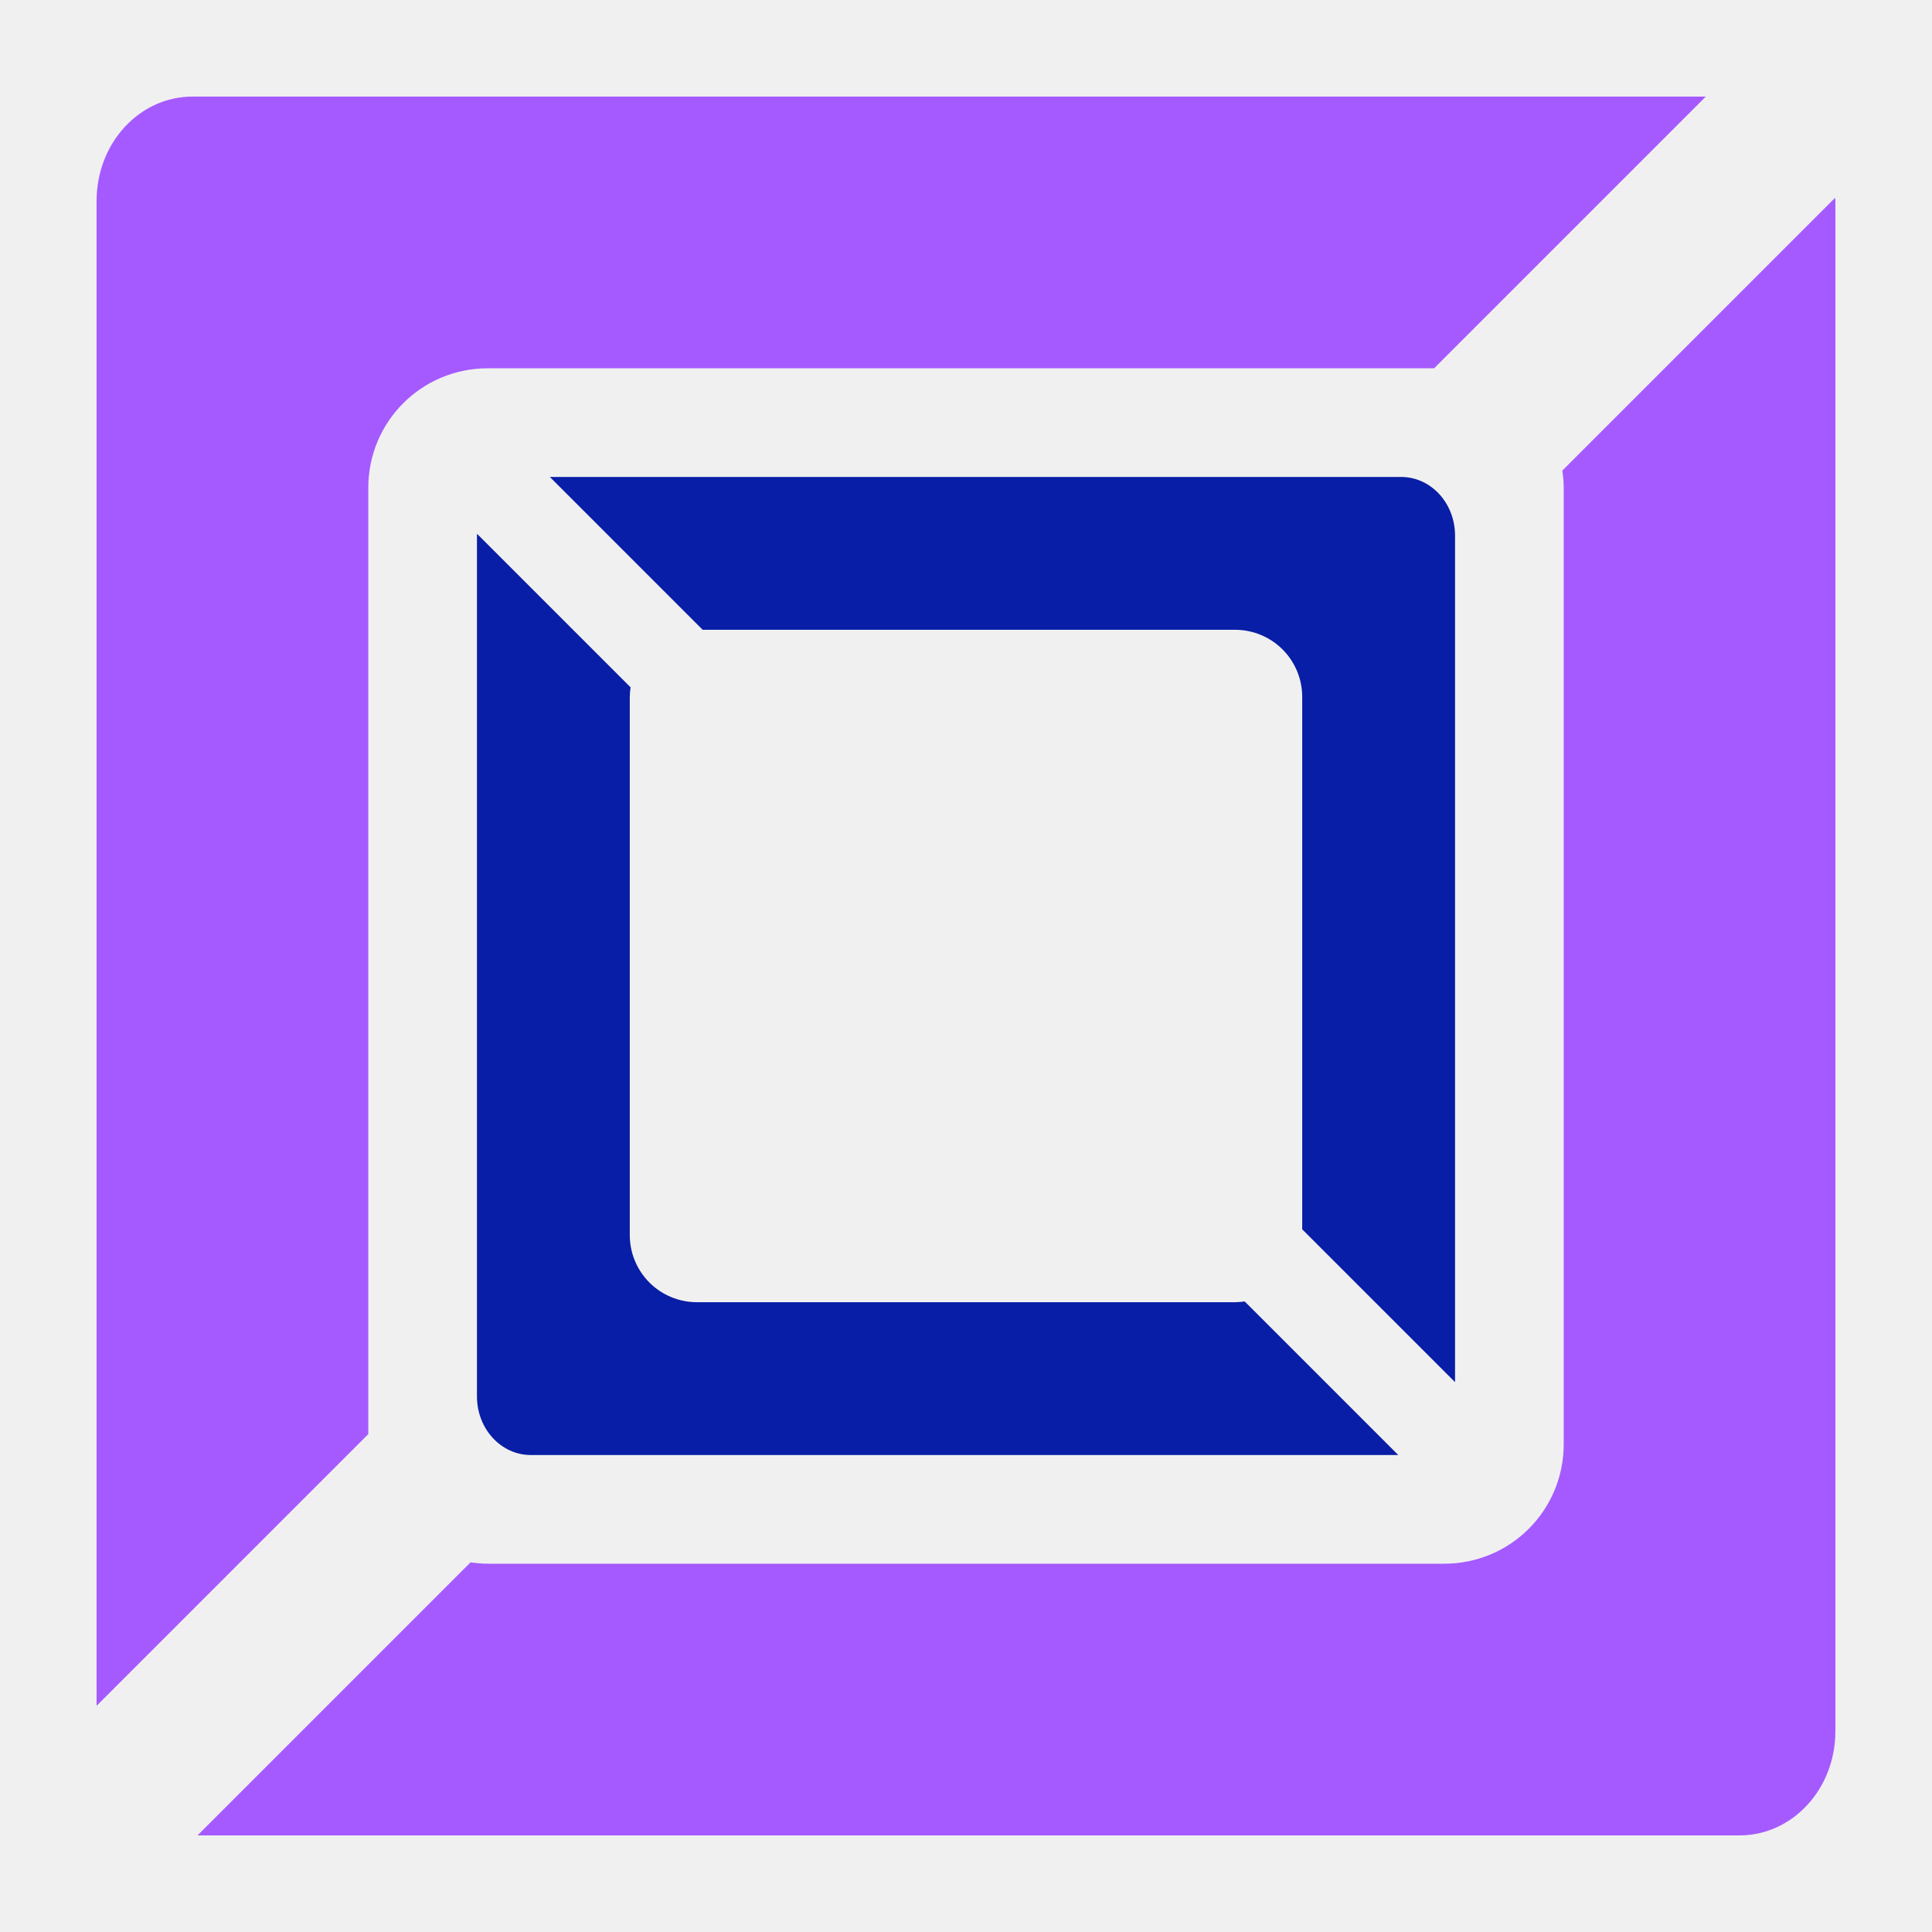
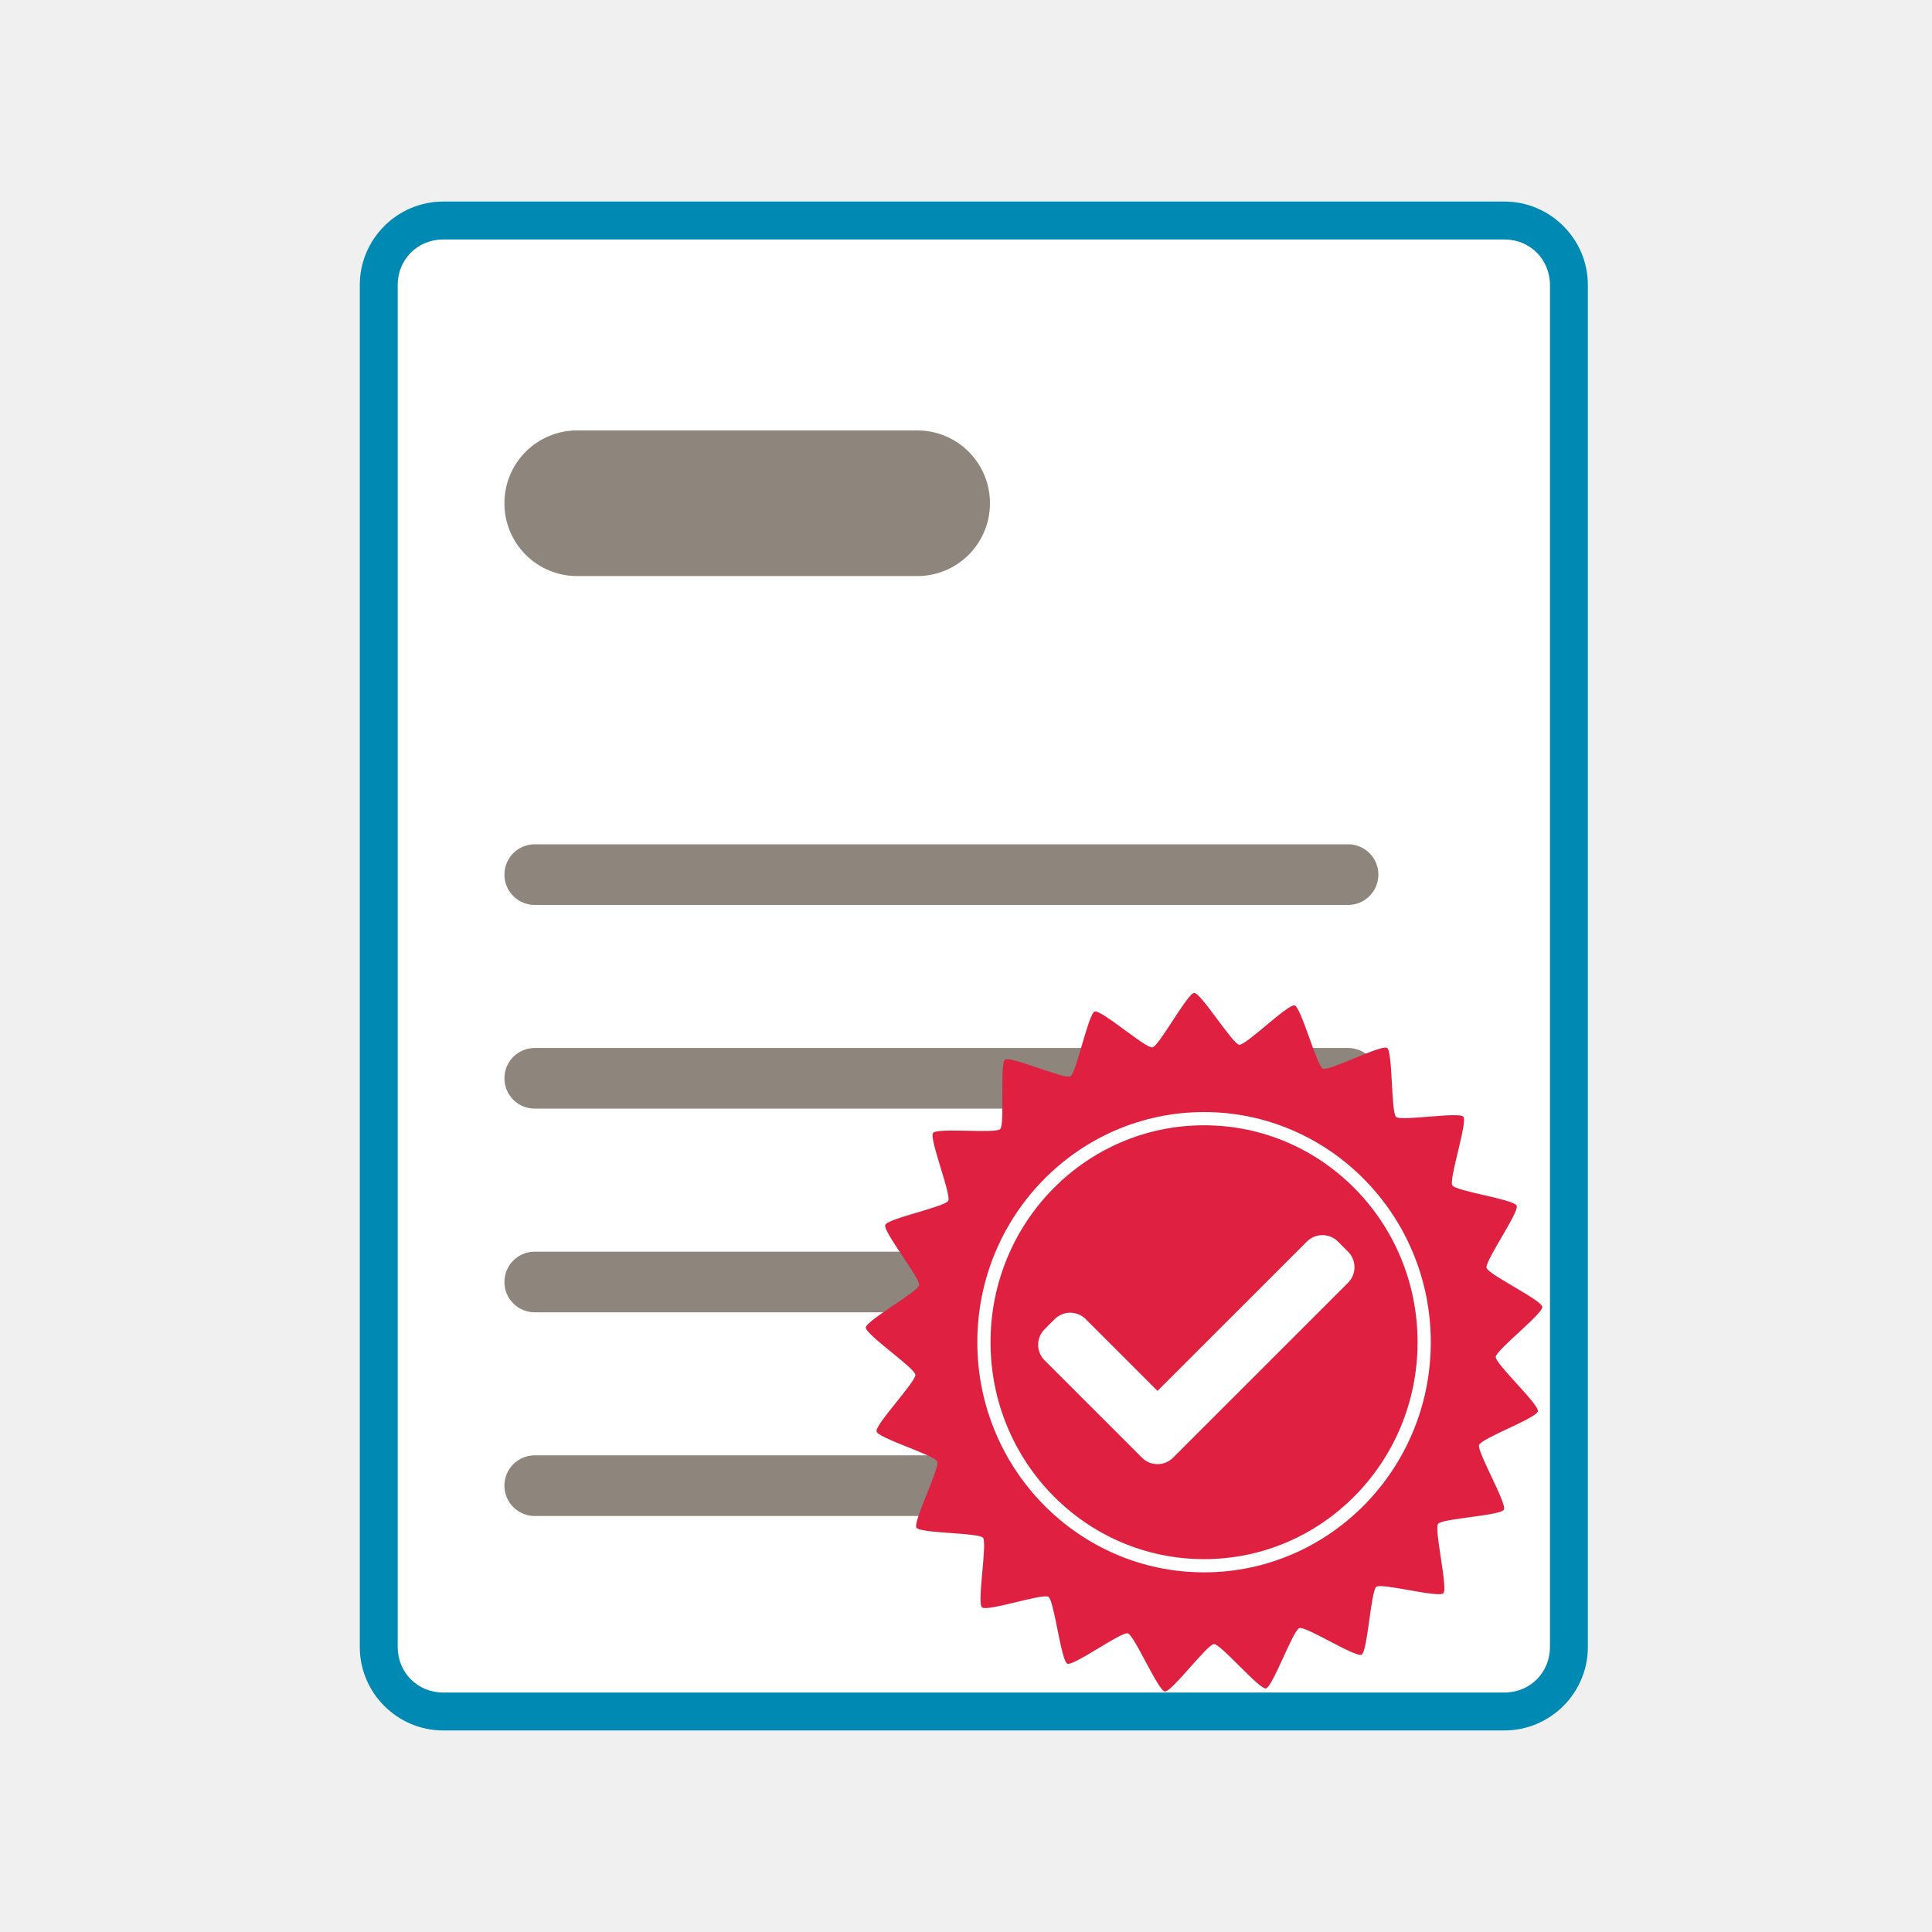
- <svg xmlns="http://www.w3.org/2000/svg" viewBox="0 0 200 200">
-   <path class="icon-background" fill="#ffffff00" d="M0 0h200v200H0Z" />
-   <path class="icon-primary" fill="#a55aff" d="M19.932 10C14.429 10 10 14.814 10 20.794v155.79l28.125-28.126V50.5c0-6.855 5.52-12.375 12.375-12.375h97.958L176.583 10zM189.97 20.478l-28.237 28.237c.084.584.142 1.177.142 1.785v99c0 6.855-5.52 12.375-12.375 12.375h-99c-.608 0-1.201-.058-1.785-.142L20.448 190h159.62c5.503 0 9.932-4.814 9.932-10.794V20.794c0-.108-.027-.209-.03-.316" />
-   <path class="icon-secondary" fill="#081ea6" d="M145.038 49.375c3.095 0 5.587 2.708 5.587 6.072v87.631l-15.82-15.82V72.156a6.946 6.946 0 0 0-6.961-6.96H72.742l-15.82-15.821Zm-95.646 5.894 15.883 15.883a7 7 0 0 0-.08 1.004v55.688a6.946 6.946 0 0 0 6.961 6.96h55.688c.342 0 .675-.032 1.004-.08l15.9 15.901H54.962c-3.095 0-5.587-2.708-5.587-6.072V55.447c0-.061.015-.118.017-.178" />
+ <svg xmlns="http://www.w3.org/2000/svg" xml:space="preserve" viewBox="0 0 512 512">
+   <path fill="#fff" d="M106.629 62.949H409.52c1.923 0 3.472 1.524 3.472 3.417v379.268c0 1.893-1.549 3.417-3.472 3.417H106.63c-1.923 0-3.472-1.524-3.472-3.417V66.366c0-1.893 1.55-3.417 3.472-3.417" />
+   <path class="icon-primary" fill="hsla(194, 100%, 35%, 1.00)" d="M117.443 53.416c-12.155 0-22.094 9.944-22.094 22.099v360.97c0 12.155 9.94 22.1 22.094 22.1h281.264c12.155 0 22.094-9.945 22.094-22.1V75.515c0-12.155-9.939-22.1-22.094-22.1zm0 10.045h281.264c6.763 0 12.047 5.29 12.047 12.053v360.972c0 6.763-5.284 12.051-12.047 12.051H117.443c-6.762 0-12.047-5.288-12.047-12.05V75.513c0-6.763 5.285-12.051 12.047-12.051z" />
+   <path fill="#8e857c" d="M152.98 114.066h90.067a19.257 19.257 0 0 1 19.301 19.298 19.257 19.257 0 0 1-19.301 19.3h-90.068a19.257 19.257 0 0 1-19.301-19.3 19.257 19.257 0 0 1 19.301-19.298m-11.262 109.68h215.527a8.022 8.022 0 0 1 8.039 8.036 8.022 8.022 0 0 1-8.039 8.038H141.717a8.022 8.022 0 0 1-8.039-8.038 8.022 8.022 0 0 1 8.039-8.037m0 53.978h215.527a8.022 8.022 0 0 1 8.039 8.038 8.022 8.022 0 0 1-8.039 8.038H141.717a8.022 8.022 0 0 1-8.039-8.038 8.022 8.022 0 0 1 8.039-8.038m0 53.979h215.527a8.022 8.022 0 0 1 8.039 8.037 8.022 8.022 0 0 1-8.039 8.038H141.717a8.022 8.022 0 0 1-8.039-8.038 8.022 8.022 0 0 1 8.039-8.037m0 53.979h215.527a8.022 8.022 0 0 1 8.039 8.037 8.022 8.022 0 0 1-8.039 8.037H141.717a8.022 8.022 0 0 1-8.039-8.037 8.022 8.022 0 0 1 8.039-8.037" />
+   <path class="icon-secondary" fill="hsla(350, 75%, 50%, 1.00)" d="M398.554 400.07c-.843 1.623-16.387 2.304-17.455 3.778-1.068 1.475 2.676 17.086 1.407 18.379-1.269 1.293-16.325-2.79-17.767-1.706-1.441 1.082-2.315 17.13-3.898 17.979-1.582.848-14.812-7.636-16.5-7.041-1.687.595-7.102 15.657-8.855 15.986-1.754.328-11.984-11.805-13.768-11.75-1.783.054-11.256 12.79-13.028 12.57-1.772-.22-8.09-14.924-9.81-15.415-1.721-.49-14.411 8.787-16.042 8.037-1.63-.75-3.478-16.717-4.982-17.709-1.505-.992-16.285 4.003-17.631 2.79-1.344-1.213 1.445-17.023.29-18.43-1.157-1.406-16.713-1.136-17.653-2.704-.94-1.568 6.237-15.818 5.533-17.514-.704-1.696-15.654-6.174-16.106-7.959-.451-1.783 10.477-13.208 10.287-15.04-.189-1.833-13.205-10.665-13.128-12.507.078-1.84 13.784-9.423 14.127-11.232.342-1.81-9.584-14.207-8.985-15.94.6-1.737 15.868-4.805 16.71-6.427.844-1.623-5.109-16.486-4.04-17.961 1.068-1.475 16.54.245 17.808-1.048 1.27-1.293-.181-17.3 1.261-18.383 1.442-1.082 15.744 5.27 17.326 4.422 1.583-.848 4.763-16.578 6.45-17.174 1.687-.595 13.55 9.83 15.303 9.501 1.756-.328 9.284-14.383 11.067-14.438 1.783-.055 10.15 13.515 11.921 13.735 1.771.22 12.978-10.91 14.7-10.42 1.72.492 5.848 16 7.48 16.748 1.63.75 15.52-6.466 17.026-5.474 1.504.992 1.028 17.06 2.373 18.274 1.345 1.213 16.685-1.45 17.84-.044 1.156 1.407-3.883 16.606-2.943 18.175.94 1.568 16.366 3.697 17.07 5.392.703 1.695-8.451 14.678-8 16.461.452 1.784 14.593 8.515 14.782 10.348.189 1.834-12.267 11.444-12.344 13.285-.077 1.841 11.522 12.576 11.18 14.385-.342 1.808-14.993 7.194-15.593 8.929-.598 1.734 7.43 15.519 6.587 17.142" />
+   <path fill="#fff" d="M319.088 294.71c-33.178 0-60.086 27.343-60.086 60.991 0 33.649 26.908 60.988 60.086 60.988s60.084-27.34 60.084-60.988c0-33.648-26.906-60.99-60.084-60.99zm0 3.5c31.257 0 56.584 25.705 56.584 57.491s-25.327 57.488-56.584 57.488-56.586-25.702-56.586-57.488c0-31.786 25.329-57.49 56.586-57.49z" />
+   <path fill="#fff" d="M350.456 327.322c-1.49 0-2.977.57-4.119 1.71l-39.587 39.574-19.016-19.016a5.812 5.812 0 0 0-8.237 0l-2.67 2.676a5.807 5.807 0 0 0 0 8.234l23.135 23.126 2.67 2.676a5.813 5.813 0 0 0 8.237 0l2.677-2.676 43.698-43.683a5.816 5.816 0 0 0 0-8.241l-2.67-2.67a5.806 5.806 0 0 0-4.118-1.71z" />
</svg>
